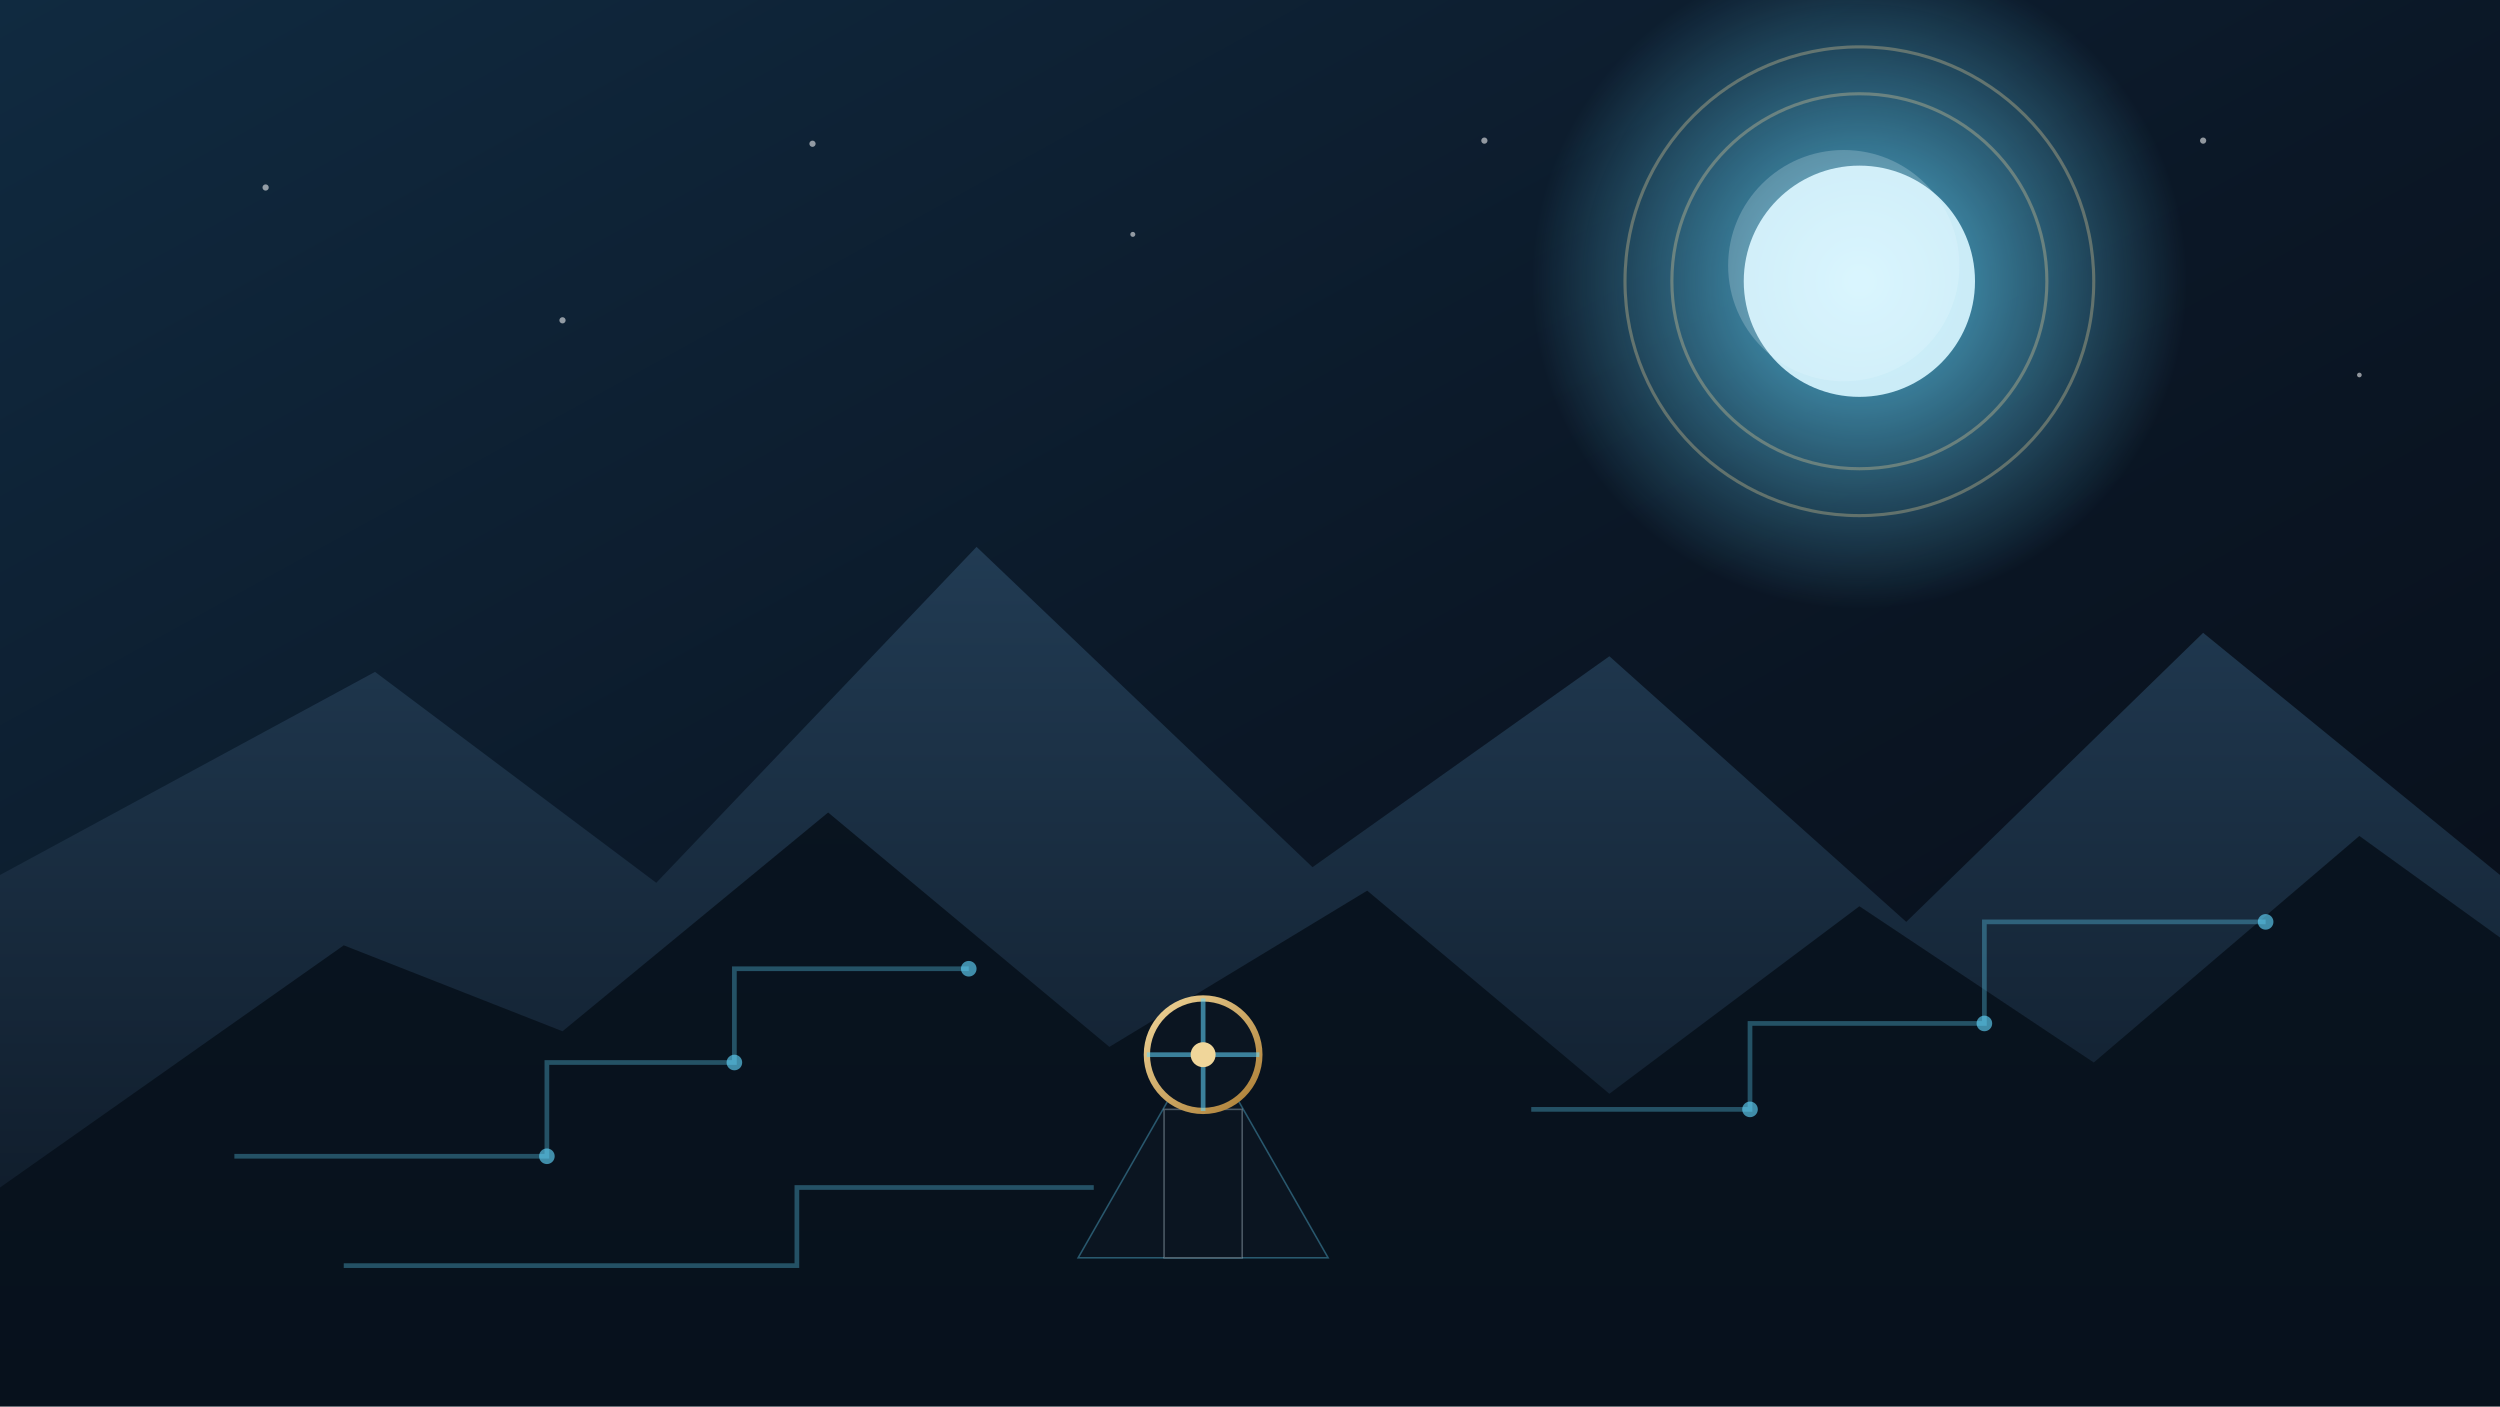
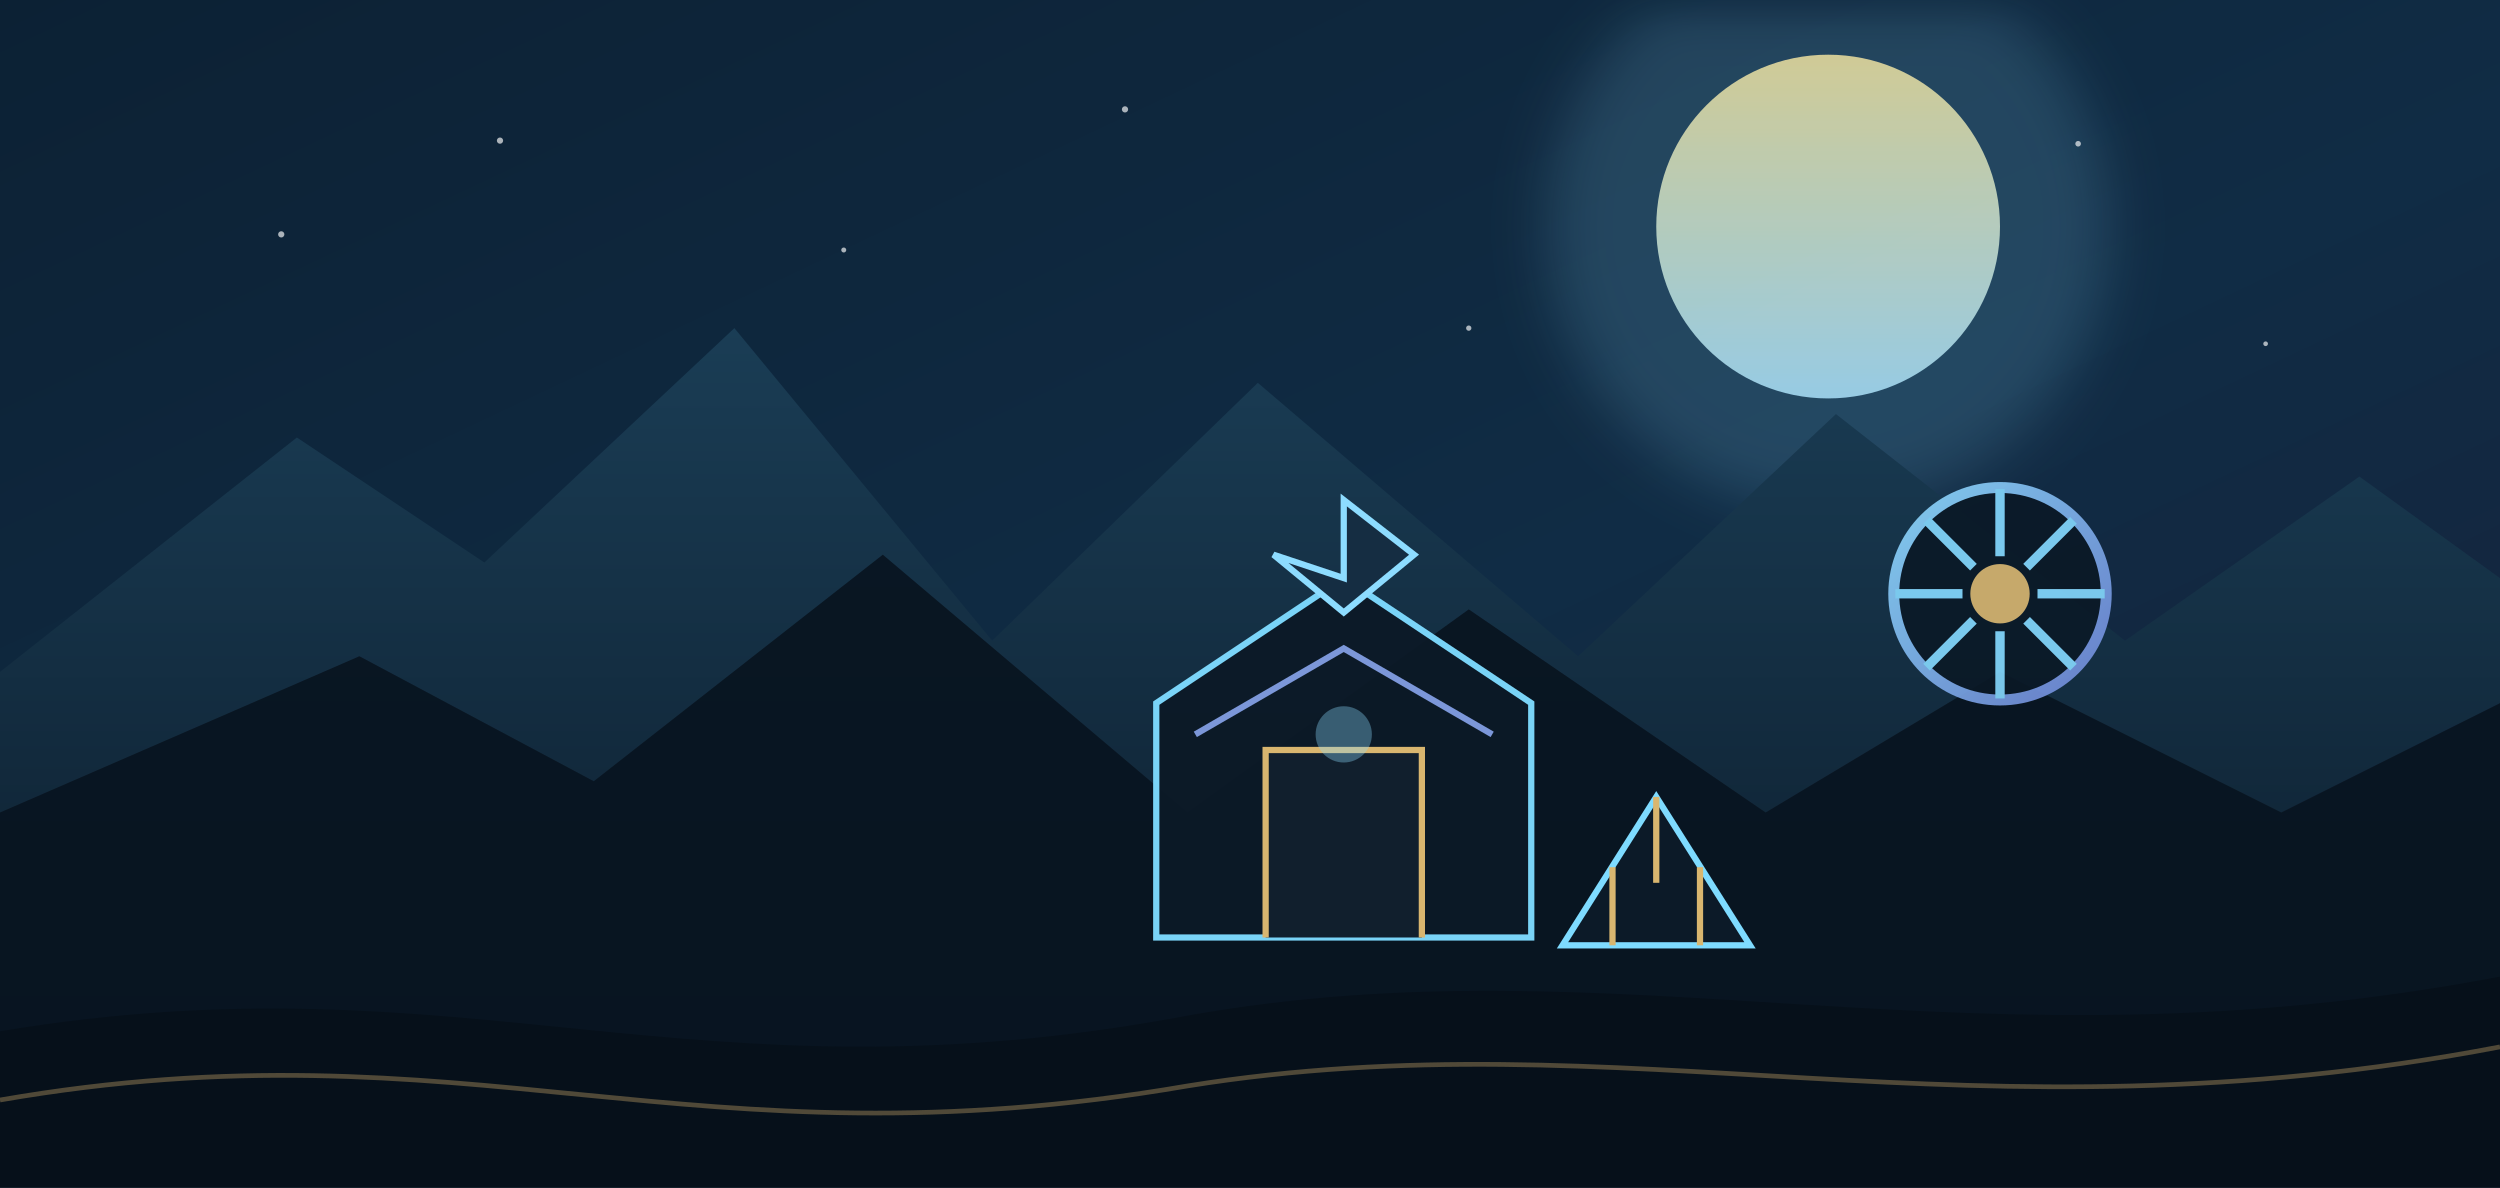
- <svg xmlns="http://www.w3.org/2000/svg" viewBox="0 0 1600 900" role="img" aria-labelledby="title desc">
+ <svg xmlns="http://www.w3.org/2000/svg" viewBox="0 0 1600 760" role="img" aria-label="Original engineering adventure campus illustration">
  <defs>
    <linearGradient id="sky" x1="0" y1="0" x2="1" y2="1">
-       <stop offset="0" stop-color="#102a40" />
-       <stop offset="0.52" stop-color="#0b1726" />
-       <stop offset="1" stop-color="#070d17" />
+       <stop stop-color="#0c2134" />
+       <stop offset=".55" stop-color="#102c45" />
+       <stop offset="1" stop-color="#172039" />
    </linearGradient>
-     <radialGradient id="glow" cx="50%" cy="50%">
-       <stop offset="0" stop-color="#bfefff" stop-opacity=".95" />
-       <stop offset=".32" stop-color="#63d8ff" stop-opacity=".55" />
-       <stop offset="1" stop-color="#63d8ff" stop-opacity="0" />
-     </radialGradient>
-     <linearGradient id="mountain" x1="0" y1="0" x2="0" y2="1">
-       <stop offset="0" stop-color="#213b53" />
-       <stop offset="1" stop-color="#0b1420" />
+     <linearGradient id="sun" x1="0" y1="0" x2="0" y2="1">
+       <stop stop-color="#f4d88a" />
+       <stop offset="1" stop-color="#a7d8ef" />
    </linearGradient>
-     <linearGradient id="gold" x1="0" y1="0" x2="1" y2="1">
-       <stop stop-color="#f0d69a" />
-       <stop offset="1" stop-color="#aa7b32" />
+     <linearGradient id="mount" x1="0" y1="0" x2="0" y2="1">
+       <stop stop-color="#1a3d55" />
+       <stop offset="1" stop-color="#0a1725" />
    </linearGradient>
+     <linearGradient id="metal" x1="0" y1="0" x2="1" y2="1">
+       <stop stop-color="#8ddcff" />
+       <stop offset="1" stop-color="#7085d8" />
+     </linearGradient>
+     <filter id="glow">
+       <feGaussianBlur stdDeviation="18" />
+     </filter>
  </defs>
-   <rect width="1600" height="900" fill="url(#sky)" />
-   <circle cx="1190" cy="180" r="210" fill="url(#glow)" />
-   <circle cx="1190" cy="180" r="74" fill="#d7f5ff" opacity=".92" />
-   <circle cx="1180" cy="170" r="74" fill="#edfaff" opacity=".22" />
-   <g fill="#fff" opacity=".55">
-     <circle cx="170" cy="120" r="2" />
-     <circle cx="360" cy="205" r="2" />
-     <circle cx="520" cy="92" r="2" />
-     <circle cx="725" cy="150" r="1.6" />
-     <circle cx="950" cy="90" r="2" />
-     <circle cx="1410" cy="90" r="2" />
-     <circle cx="1510" cy="240" r="1.5" />
+   <rect width="1600" height="760" fill="url(#sky)" />
+   <circle cx="1170" cy="145" r="110" fill="url(#sun)" opacity=".9" />
+   <circle cx="1170" cy="145" r="180" fill="#8edcff" opacity=".16" filter="url(#glow)" />
+   <g fill="#ffffff" opacity=".65">
+     <circle cx="180" cy="150" r="2" />
+     <circle cx="320" cy="90" r="2" />
+     <circle cx="540" cy="160" r="1.6" />
+     <circle cx="720" cy="70" r="2" />
+     <circle cx="940" cy="210" r="1.7" />
+     <circle cx="1330" cy="92" r="1.8" />
+     <circle cx="1450" cy="220" r="1.5" />
  </g>
-   <path d="M0 700 L0 560 L240 430 L420 565 L625 350 L840 555 L1030 420 L1220 590 L1410 405 L1600 560 L1600 900 L0 900Z" fill="url(#mountain)" />
-   <path d="M0 760 L220 605 L360 660 L530 520 L710 670 L875 570 L1030 700 L1190 580 L1340 680 L1510 535 L1600 600 L1600 900 L0 900Z" fill="#07111c" opacity=".9" />
-   <g fill="none" stroke="#63d8ff" stroke-opacity=".32" stroke-width="3">
-     <path d="M150 740 H350 V680 H470 V620 H620" />
-     <path d="M980 710 H1120 V655 H1270 V590 H1450" />
-     <path d="M220 810 H510 V760 H700" />
+   <path d="M0 430 L190 280 L310 360 L470 210 L635 410 L805 245 L1010 420 L1175 265 L1360 410 L1510 305 L1600 370 V760 H0Z" fill="url(#mount)" />
+   <path d="M0 520 L230 420 L380 500 L565 355 L760 520 L940 390 L1130 520 L1280 430 L1460 520 L1600 450 V760 H0Z" fill="#08131f" opacity=".92" />
+   <g transform="translate(740 300)">
+     <path d="M0 300 V150 L120 70 L240 150 V300Z" fill="#0b1927" stroke="#7edbff" stroke-width="4" opacity=".96" />
+     <path d="M70 300 V180 H170 V300" fill="#111f2d" stroke="#d9b66f" stroke-width="4" />
+     <path d="M120 70 L120 20 L165 55 L120 92 L75 55Z" fill="#152d42" stroke="#8ddcff" stroke-width="4" />
+     <path d="M25 170 L120 115 L215 170" fill="none" stroke="#7c97d9" stroke-width="4" />
+     <circle cx="120" cy="170" r="18" fill="#8ddcff" opacity=".35" />
+     <path d="M260 305 L320 210 L380 305Z" fill="#0c1a28" stroke="#7edbff" stroke-width="4" />
+     <path d="M292 305 V255 M348 305 V255 M320 210 V265" stroke="#d9b66f" stroke-width="4" />
  </g>
-   <g fill="#63d8ff" opacity=".62">
-     <circle cx="350" cy="740" r="5" />
-     <circle cx="470" cy="680" r="5" />
-     <circle cx="620" cy="620" r="5" />
-     <circle cx="1120" cy="710" r="5" />
-     <circle cx="1270" cy="655" r="5" />
-     <circle cx="1450" cy="590" r="5" />
+   <g transform="translate(1280 380)" opacity=".9">
+     <circle cx="0" cy="0" r="68" fill="#0a1826" stroke="url(#metal)" stroke-width="7" />
+     <circle cx="0" cy="0" r="19" fill="#d9b66f" />
+     <g stroke="#85d9ff" stroke-width="6">
+       <path d="M0-67V-24 M0 24V67 M-67 0H-24 M24 0H67" />
+       <path d="M-47-47L-17-17 M17 17L47 47 M47-47L17-17 M-17 17L-47 47" />
+     </g>
  </g>
-   <g transform="translate(690 545)">
-     <path d="M0 260 L80 120 L160 260Z" fill="#0b1521" stroke="#63d8ff" stroke-opacity=".35" />
-     <rect x="55" y="165" width="50" height="95" fill="#0b1521" stroke="#d7eef8" stroke-opacity=".32" />
-     <circle cx="80" cy="130" r="36" fill="#0b1521" stroke="url(#gold)" stroke-width="4" />
-     <path d="M80 94 V166 M44 130 H116" stroke="#63d8ff" stroke-opacity=".55" stroke-width="3" />
-     <circle cx="80" cy="130" r="8" fill="#f0d69a" />
-   </g>
-   <g fill="none" stroke="#f0d69a" stroke-opacity=".32" stroke-width="2">
-     <circle cx="1190" cy="180" r="120" />
-     <circle cx="1190" cy="180" r="150" />
-   </g>
+   <path d="M0 660 C300 610 440 710 760 650 C1040 600 1260 690 1600 625 V760 H0Z" fill="#06101a" />
+   <path d="M0 704 C300 652 440 750 760 695 C1040 650 1260 735 1600 670" fill="none" stroke="#d9b66f" stroke-opacity=".35" stroke-width="3" />
</svg>
